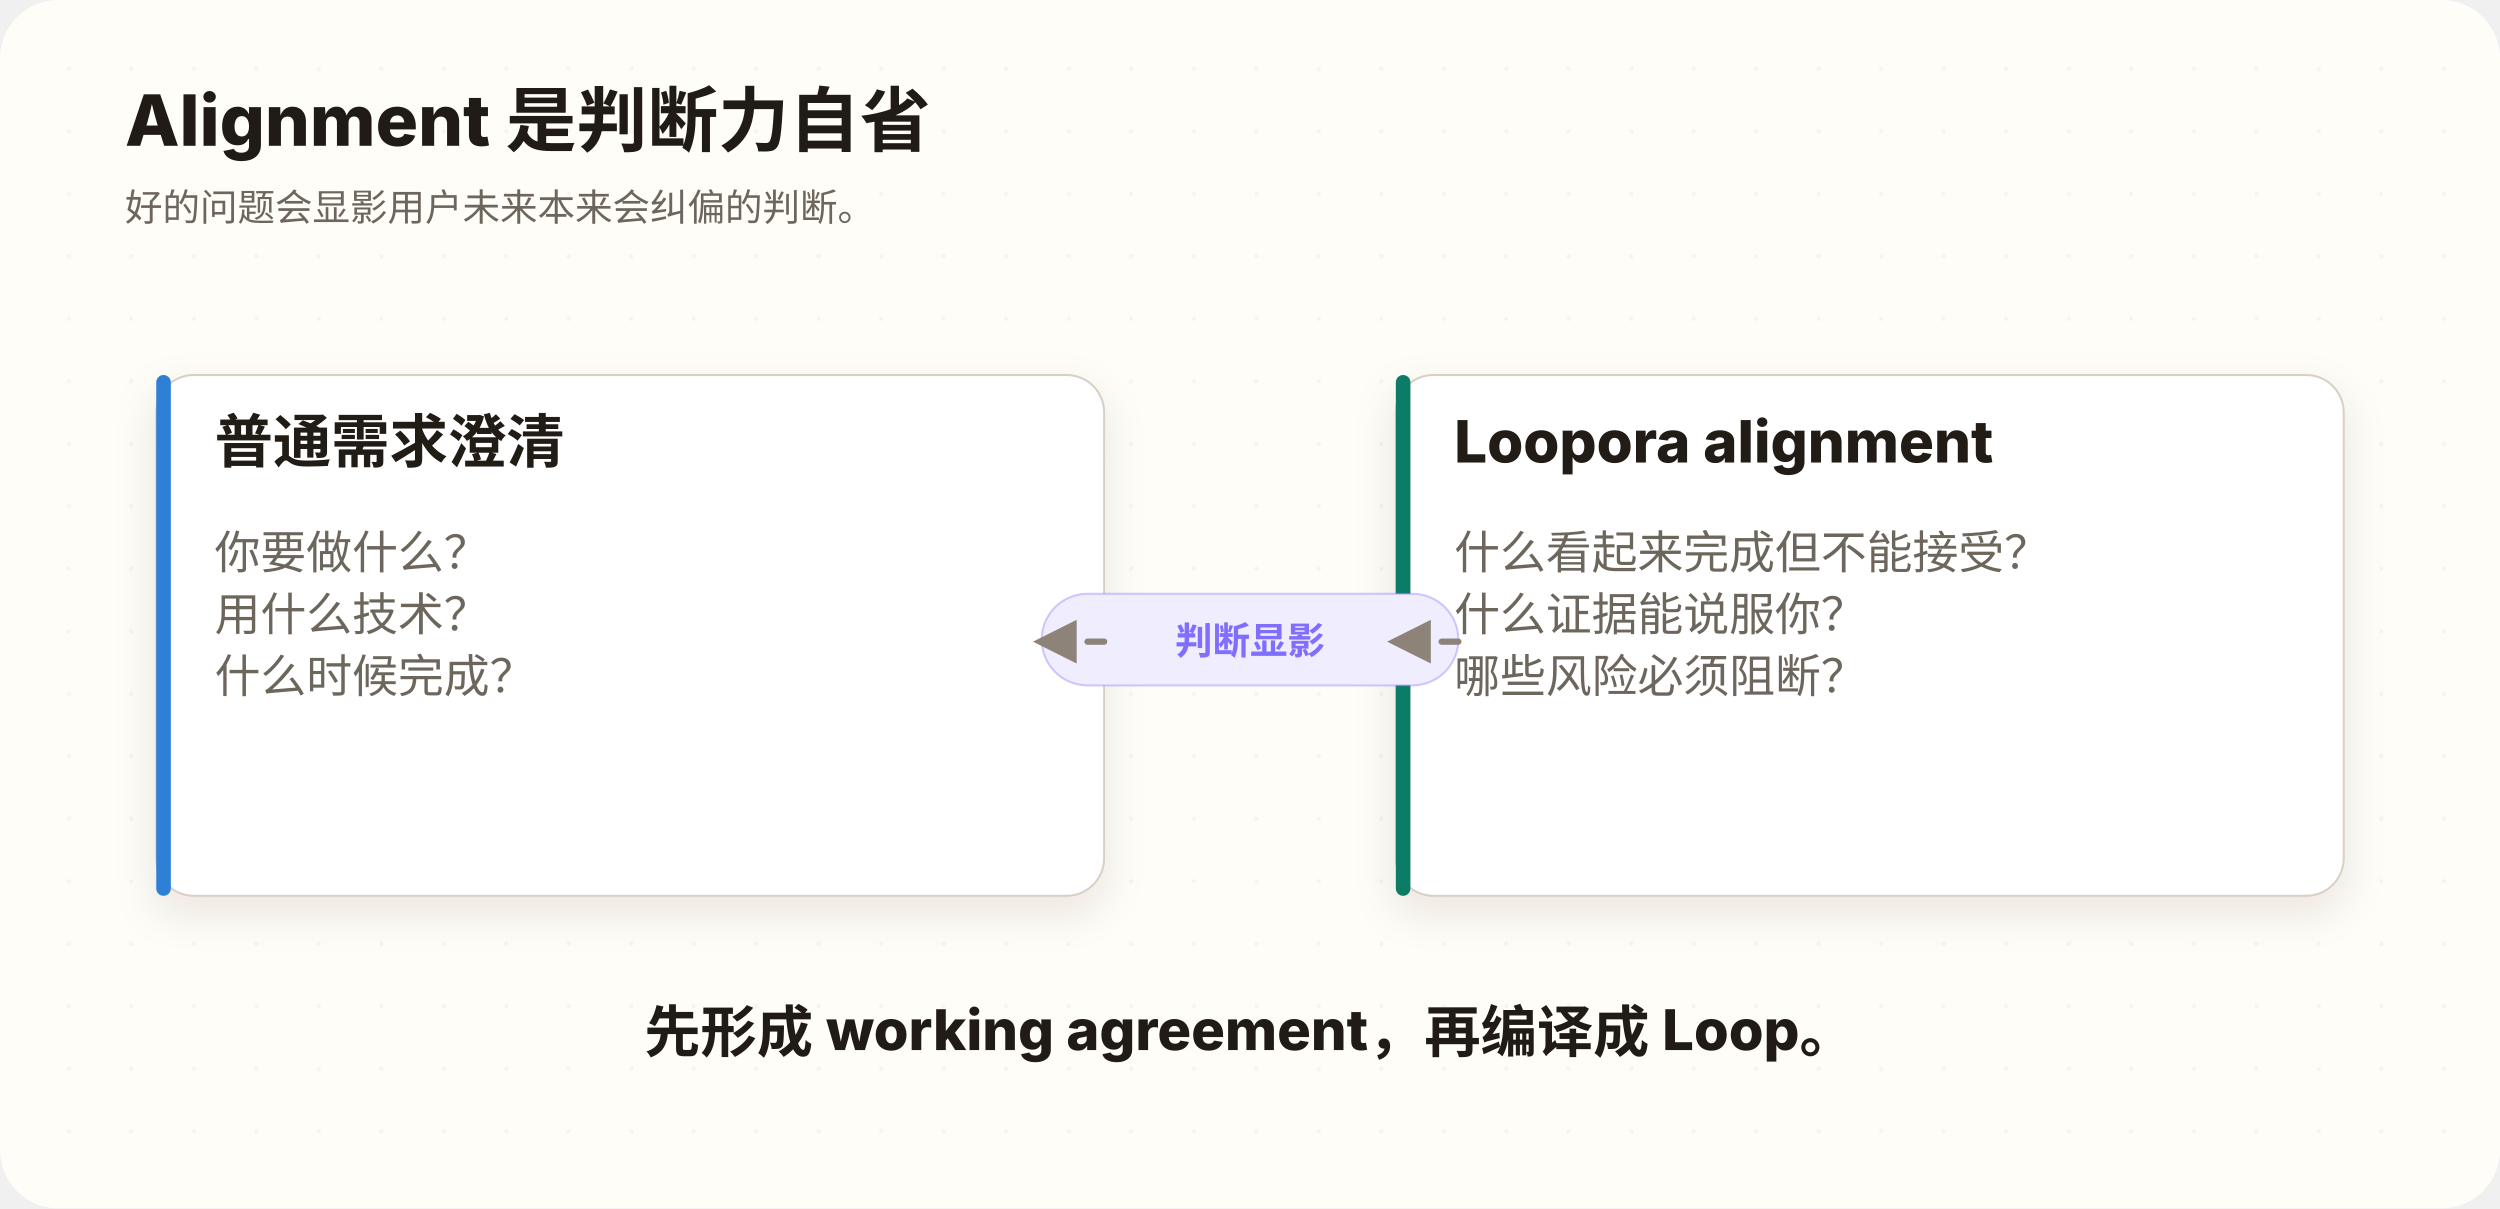
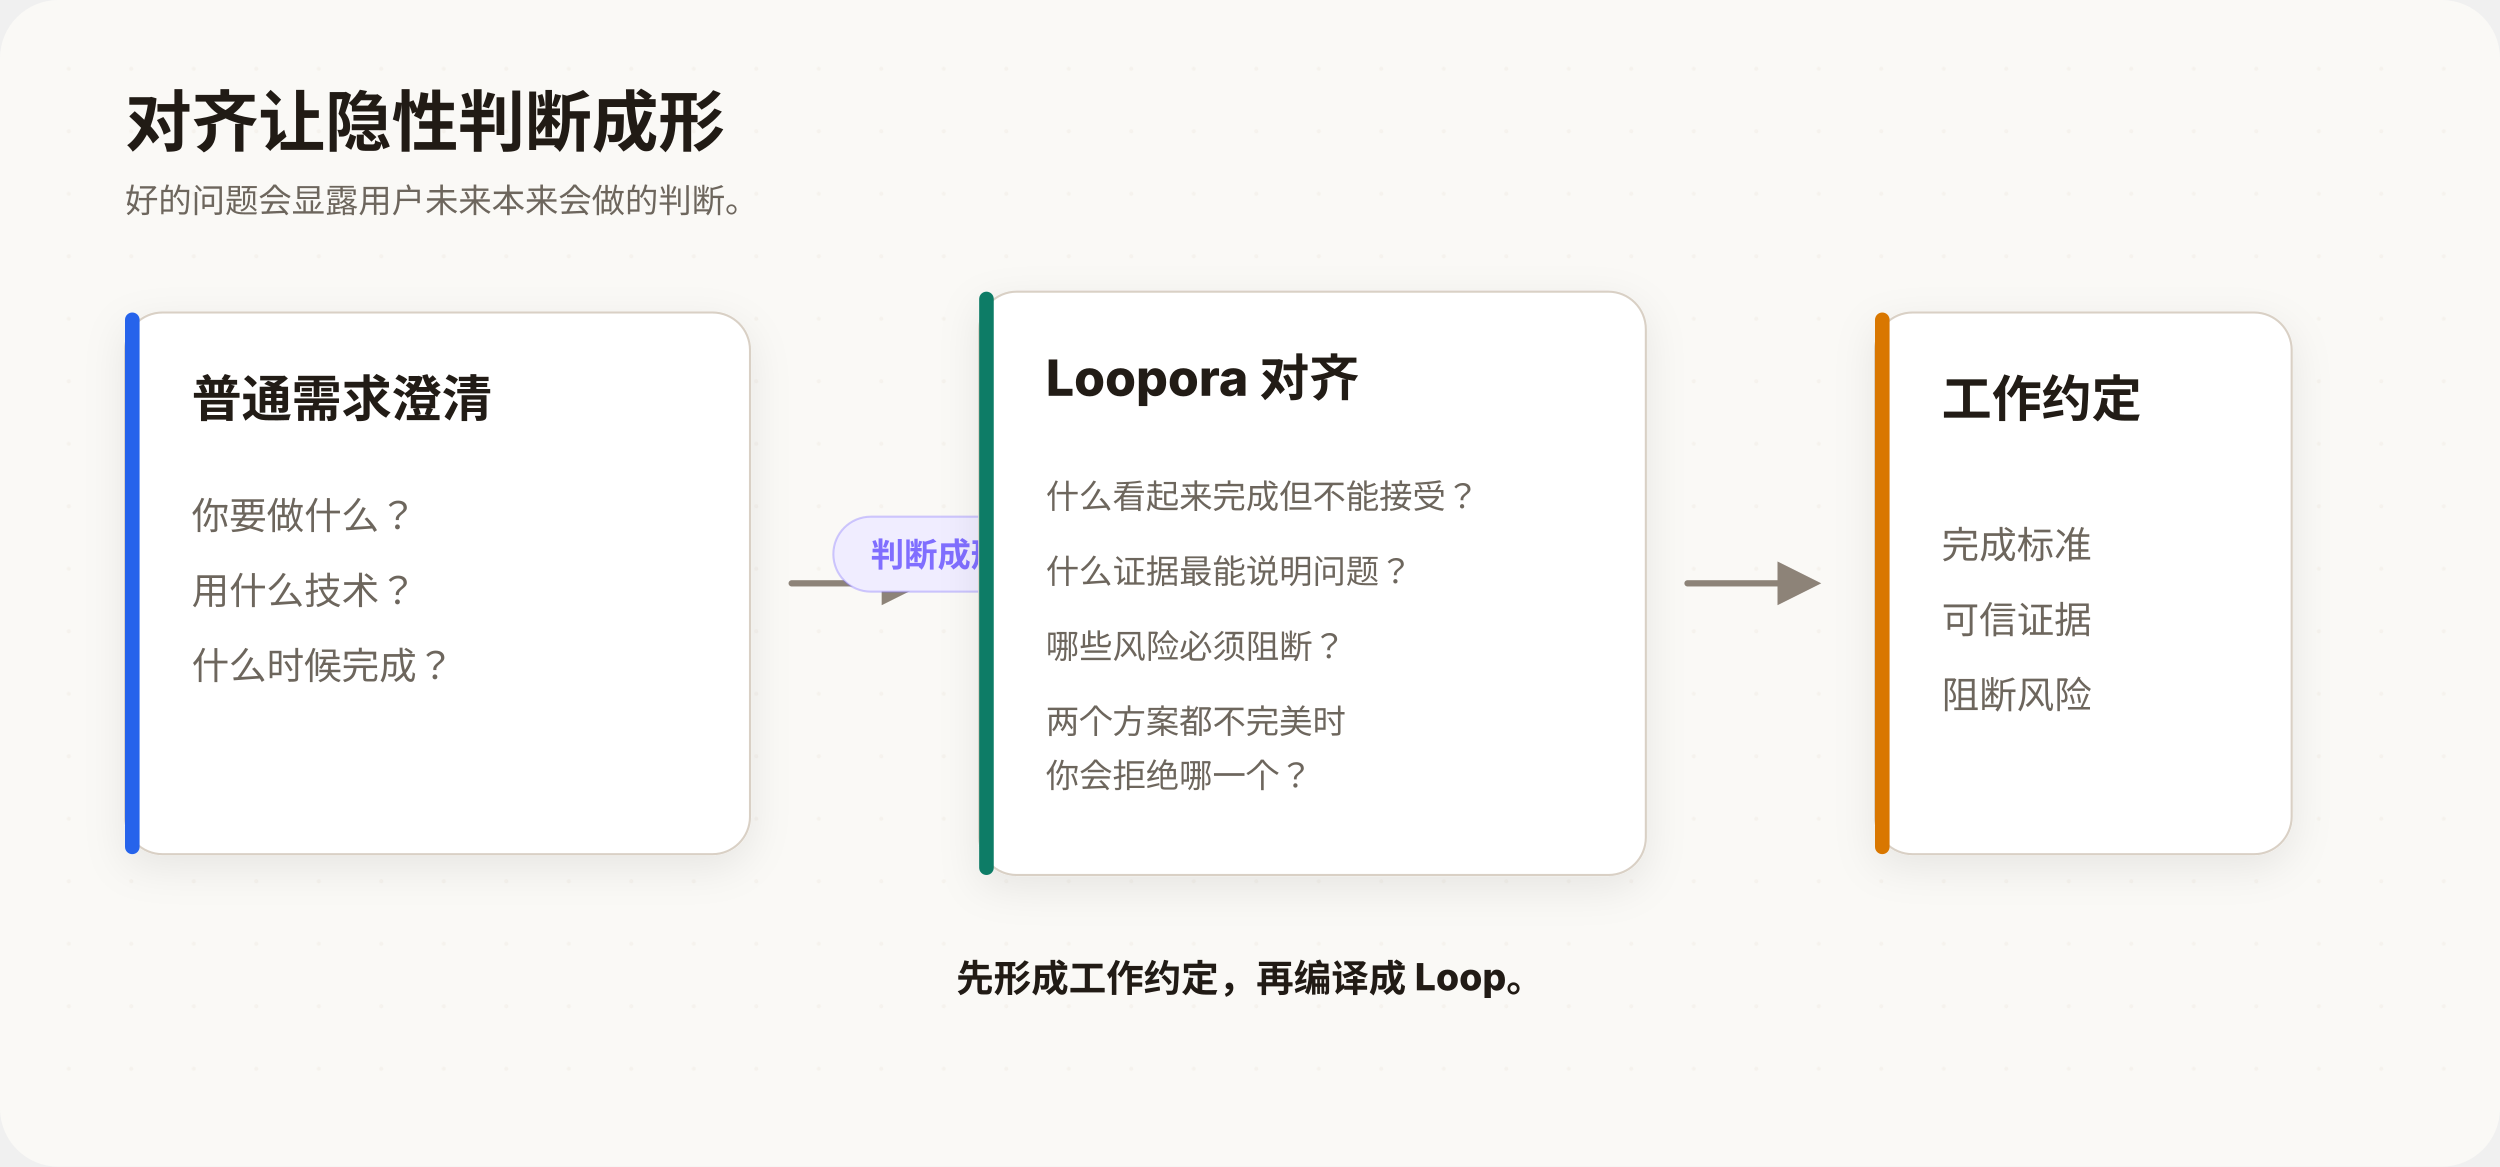
- <svg xmlns="http://www.w3.org/2000/svg" width="1200" height="580" viewBox="0 0 1200 580" role="img" aria-labelledby="title desc">
+ <svg xmlns="http://www.w3.org/2000/svg" width="1200" height="560" viewBox="0 0 1200 560" role="img" aria-labelledby="title desc">
  <defs>
    <filter id="shadow" x="-15%" y="-15%" width="130%" height="130%">
-       <feDropShadow dx="0" dy="8" stdDeviation="10" flood-color="#2c2118" flood-opacity="0.10" />
+       <feDropShadow dx="0" dy="6" stdDeviation="10" flood-color="#2c2118" flood-opacity="0.08" />
    </filter>
    <marker id="arrow" viewBox="0 0 10 10" refX="8" refY="5" markerWidth="7" markerHeight="7" orient="auto-start-reverse">
      <path d="M0,0 L10,5 L0,10 Z" fill="#8d8378" />
    </marker>
    <pattern id="dots" width="30" height="30" patternUnits="userSpaceOnUse">
-       <circle cx="3" cy="3" r="1.05" fill="#e8dfd3" opacity="0.72" />
+       <circle cx="3" cy="3" r="1" fill="#e8dfd3" opacity="0.6" />
    </pattern>
  </defs>
-   <rect width="1200" height="580" rx="28" fill="#fffdf8" />
-   <rect x="18" y="18" width="1164" height="544" rx="24" fill="url(#dots)" opacity="0.42" />
-   <text x="60" y="70.0" text-anchor="start" font-family="Inter, -apple-system, BlinkMacSystemFont, 'Segoe UI', 'PingFang SC', 'Noto Sans CJK SC', sans-serif" font-size="34" font-weight="820" fill="#211b15">Alignment 是判断力自省</text>
-   <text x="60" y="106.0" text-anchor="start" font-family="Inter, -apple-system, BlinkMacSystemFont, 'Segoe UI', 'PingFang SC', 'Noto Sans CJK SC', sans-serif" font-size="18" font-weight="520" fill="#6d665d">好的问题会显影用户未来本来会纠偏的判断。</text>
+   <rect width="1200" height="560" rx="28" fill="#faf9f6" />
+   <rect x="20" y="20" width="1160" height="520" rx="24" fill="url(#dots)" opacity="0.4" />
+   <text x="60" y="70" font-family="Inter, 'Noto Sans SC', 'PingFang SC', 'Microsoft YaHei', sans-serif" font-size="32" font-weight="760" fill="#211b15">对齐让隐性判断成形</text>
+   <text x="60" y="102" font-family="Inter, 'Noto Sans SC', 'PingFang SC', 'Microsoft YaHei', sans-serif" font-size="16" font-weight="500" fill="#6d665d">好的问题会显露用户未来本来会做的判断。</text>
  <g filter="url(#shadow)">
-     <rect x="75" y="180" width="455" height="250" rx="18" fill="#ffffff" stroke="#d9d0c5" />
-     <rect x="75" y="180" width="7" height="250" rx="3.5" fill="#2e7fd6" />
-     <text x="103" y="222.0" text-anchor="start" font-family="Inter, -apple-system, BlinkMacSystemFont, 'Segoe UI', 'PingFang SC', 'Noto Sans CJK SC', sans-serif" font-size="28" font-weight="760" fill="#211b15">普通需求澄清</text>
-     <text x="103" y="273.0" text-anchor="start" font-family="Inter, -apple-system, BlinkMacSystemFont, 'Segoe UI', 'PingFang SC', 'Noto Sans CJK SC', sans-serif" font-size="22" font-weight="500" fill="#6d665d">你要做什么？</text>
-     <text x="103" y="302.7" text-anchor="start" font-family="Inter, -apple-system, BlinkMacSystemFont, 'Segoe UI', 'PingFang SC', 'Noto Sans CJK SC', sans-serif" font-size="22" font-weight="500" fill="#6d665d">用什么技术？</text>
-     <text x="103" y="332.4" text-anchor="start" font-family="Inter, -apple-system, BlinkMacSystemFont, 'Segoe UI', 'PingFang SC', 'Noto Sans CJK SC', sans-serif" font-size="22" font-weight="500" fill="#6d665d">什么时候完成？</text>
+     <rect x="60" y="150" width="300" height="260" rx="18" fill="#ffffff" stroke="#d9d0c5" />
+     <rect x="60" y="150" width="7" height="260" rx="3.5" fill="#2563eb" />
+     <text x="92" y="200" font-family="Inter, 'Noto Sans SC', 'PingFang SC', 'Microsoft YaHei', sans-serif" font-size="24" font-weight="760" fill="#211b15">普通需求澄清</text>
+     <text x="92" y="254" font-family="Inter, 'Noto Sans SC', 'PingFang SC', 'Microsoft YaHei', sans-serif" font-size="18" font-weight="500" fill="#6d665d">你要做什么？</text>
+     <text x="92" y="290" font-family="Inter, 'Noto Sans SC', 'PingFang SC', 'Microsoft YaHei', sans-serif" font-size="18" font-weight="500" fill="#6d665d">用什么技术？</text>
+     <text x="92" y="326" font-family="Inter, 'Noto Sans SC', 'PingFang SC', 'Microsoft YaHei', sans-serif" font-size="18" font-weight="500" fill="#6d665d">什么时候完成？</text>
  </g>
+   <path d="M380,280 L440,280" fill="none" stroke="#8d8378" stroke-width="3" stroke-linecap="round" marker-end="url(#arrow)" />
+   <rect x="400" y="248" width="100" height="36" rx="18" fill="#f0edff" stroke="#806eff" stroke-opacity="0.35" />
+   <text x="450" y="272" text-anchor="middle" font-family="Inter, 'Noto Sans SC', 'PingFang SC', 'Microsoft YaHei', sans-serif" font-size="16" font-weight="760" fill="#806eff">判断成形</text>
  <g filter="url(#shadow)">
-     <rect x="670" y="180" width="455" height="250" rx="18" fill="#ffffff" stroke="#d9d0c5" />
-     <rect x="670" y="180" width="7" height="250" rx="3.5" fill="#0d7c66" />
-     <text x="698" y="222.0" text-anchor="start" font-family="Inter, -apple-system, BlinkMacSystemFont, 'Segoe UI', 'PingFang SC', 'Noto Sans CJK SC', sans-serif" font-size="28" font-weight="760" fill="#211b15">Loopora alignment</text>
-     <text x="698" y="273.0" text-anchor="start" font-family="Inter, -apple-system, BlinkMacSystemFont, 'Segoe UI', 'PingFang SC', 'Noto Sans CJK SC', sans-serif" font-size="22" font-weight="500" fill="#6d665d">什么看起来完成但不能接受？</text>
-     <text x="698" y="302.7" text-anchor="start" font-family="Inter, -apple-system, BlinkMacSystemFont, 'Segoe UI', 'PingFang SC', 'Noto Sans CJK SC', sans-serif" font-size="22" font-weight="500" fill="#6d665d">什么证据能说服你？</text>
-     <text x="698" y="332.4" text-anchor="start" font-family="Inter, -apple-system, BlinkMacSystemFont, 'Segoe UI', 'PingFang SC', 'Noto Sans CJK SC', sans-serif" font-size="22" font-weight="500" fill="#6d665d">哪些风险必须阻断？</text>
+     <rect x="470" y="140" width="320" height="280" rx="18" fill="#ffffff" stroke="#d9d0c5" />
+     <rect x="470" y="140" width="7" height="280" rx="3.5" fill="#0d7c66" />
+     <text x="502" y="190" font-family="Inter, 'Noto Sans SC', 'PingFang SC', 'Microsoft YaHei', sans-serif" font-size="24" font-weight="760" fill="#211b15">Loopora 对齐</text>
+     <text x="502" y="244" font-family="Inter, 'Noto Sans SC', 'PingFang SC', 'Microsoft YaHei', sans-serif" font-size="16" font-weight="500" fill="#6d665d">什么看起来完成但不能接受？</text>
+     <text x="502" y="280" font-family="Inter, 'Noto Sans SC', 'PingFang SC', 'Microsoft YaHei', sans-serif" font-size="16" font-weight="500" fill="#6d665d">什么证据最能说明问题？</text>
+     <text x="502" y="316" font-family="Inter, 'Noto Sans SC', 'PingFang SC', 'Microsoft YaHei', sans-serif" font-size="16" font-weight="500" fill="#6d665d">哪些风险必须阻断？</text>
+     <text x="502" y="352" font-family="Inter, 'Noto Sans SC', 'PingFang SC', 'Microsoft YaHei', sans-serif" font-size="16" font-weight="500" fill="#6d665d">两个方案都不完美时</text>
+     <text x="502" y="378" font-family="Inter, 'Noto Sans SC', 'PingFang SC', 'Microsoft YaHei', sans-serif" font-size="16" font-weight="500" fill="#6d665d">你会拒绝哪一个？</text>
  </g>
-   <rect x="500" y="285" width="200" height="44" rx="22" fill="#f0edff" stroke="#806eff" stroke-opacity="0.35" />
-   <text x="600.0" y="314.0" text-anchor="middle" font-family="Inter, -apple-system, BlinkMacSystemFont, 'Segoe UI', 'PingFang SC', 'Noto Sans CJK SC', sans-serif" font-size="18" font-weight="760" fill="#806eff">判断显影</text>
-   <path d="M530,308 L500,308" fill="none" stroke="#8d8378" stroke-width="3" stroke-linecap="round" marker-end="url(#arrow)" stroke-dasharray="8 9" />
-   <path d="M700,308 L670,308" fill="none" stroke="#8d8378" stroke-width="3" stroke-linecap="round" marker-end="url(#arrow)" stroke-dasharray="8 9" />
-   <text x="600" y="505.0" text-anchor="middle" font-family="Inter, -apple-system, BlinkMacSystemFont, 'Segoe UI', 'PingFang SC', 'Noto Sans CJK SC', sans-serif" font-size="27" font-weight="820" fill="#211b15">先形成 working agreement，再编译成 Loop。</text>
+   <path d="M810,280 L870,280" fill="none" stroke="#8d8378" stroke-width="3" stroke-linecap="round" marker-end="url(#arrow)" />
+   <g filter="url(#shadow)">
+     <rect x="900" y="150" width="200" height="260" rx="18" fill="#ffffff" stroke="#d9d0c5" />
+     <rect x="900" y="150" width="7" height="260" rx="3.5" fill="#d97706" />
+     <text x="932" y="200" font-family="Inter, 'Noto Sans SC', 'PingFang SC', 'Microsoft YaHei', sans-serif" font-size="24" font-weight="760" fill="#211b15">工作约定</text>
+     <text x="932" y="268" font-family="Inter, 'Noto Sans SC', 'PingFang SC', 'Microsoft YaHei', sans-serif" font-size="18" font-weight="500" fill="#6d665d">完成标准</text>
+     <text x="932" y="304" font-family="Inter, 'Noto Sans SC', 'PingFang SC', 'Microsoft YaHei', sans-serif" font-size="18" font-weight="500" fill="#6d665d">可信证据</text>
+     <text x="932" y="340" font-family="Inter, 'Noto Sans SC', 'PingFang SC', 'Microsoft YaHei', sans-serif" font-size="18" font-weight="500" fill="#6d665d">阻断风险</text>
+   </g>
+   <text x="600" y="476" text-anchor="middle" font-family="Inter, 'Noto Sans SC', 'PingFang SC', 'Microsoft YaHei', sans-serif" font-size="18" font-weight="760" fill="#211b15">先形成工作约定，再编译成 Loop。</text>
</svg>
